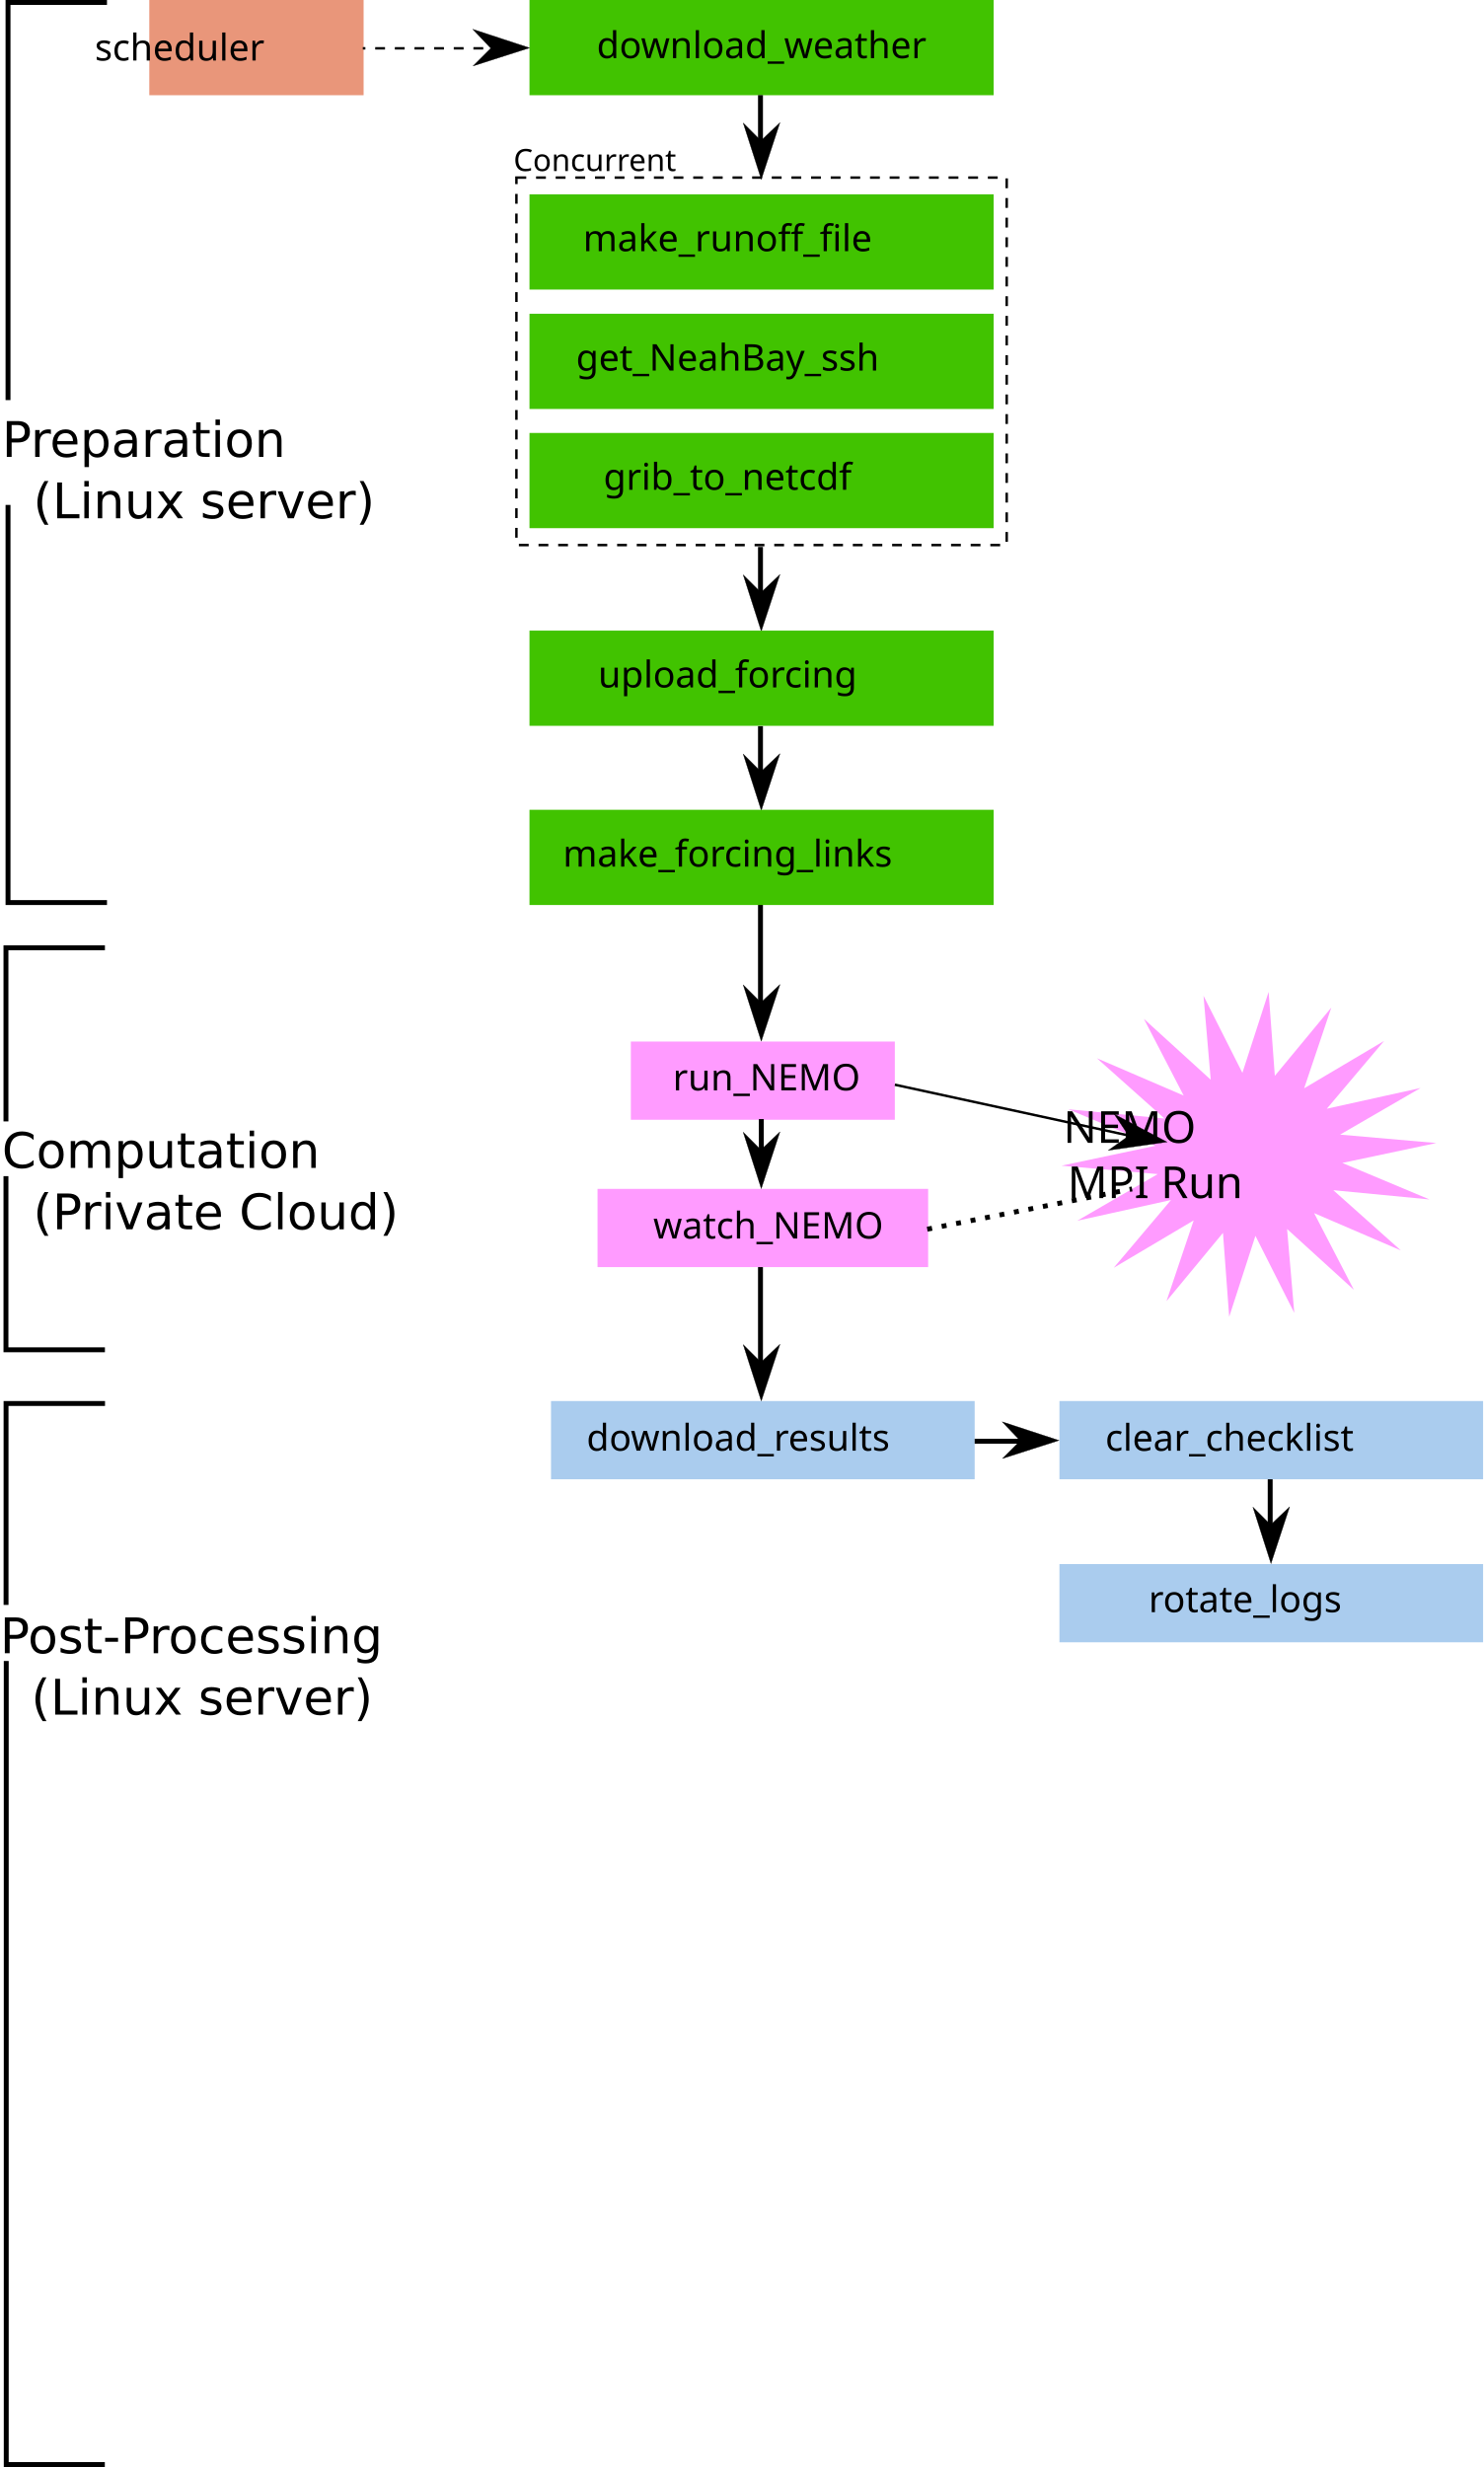
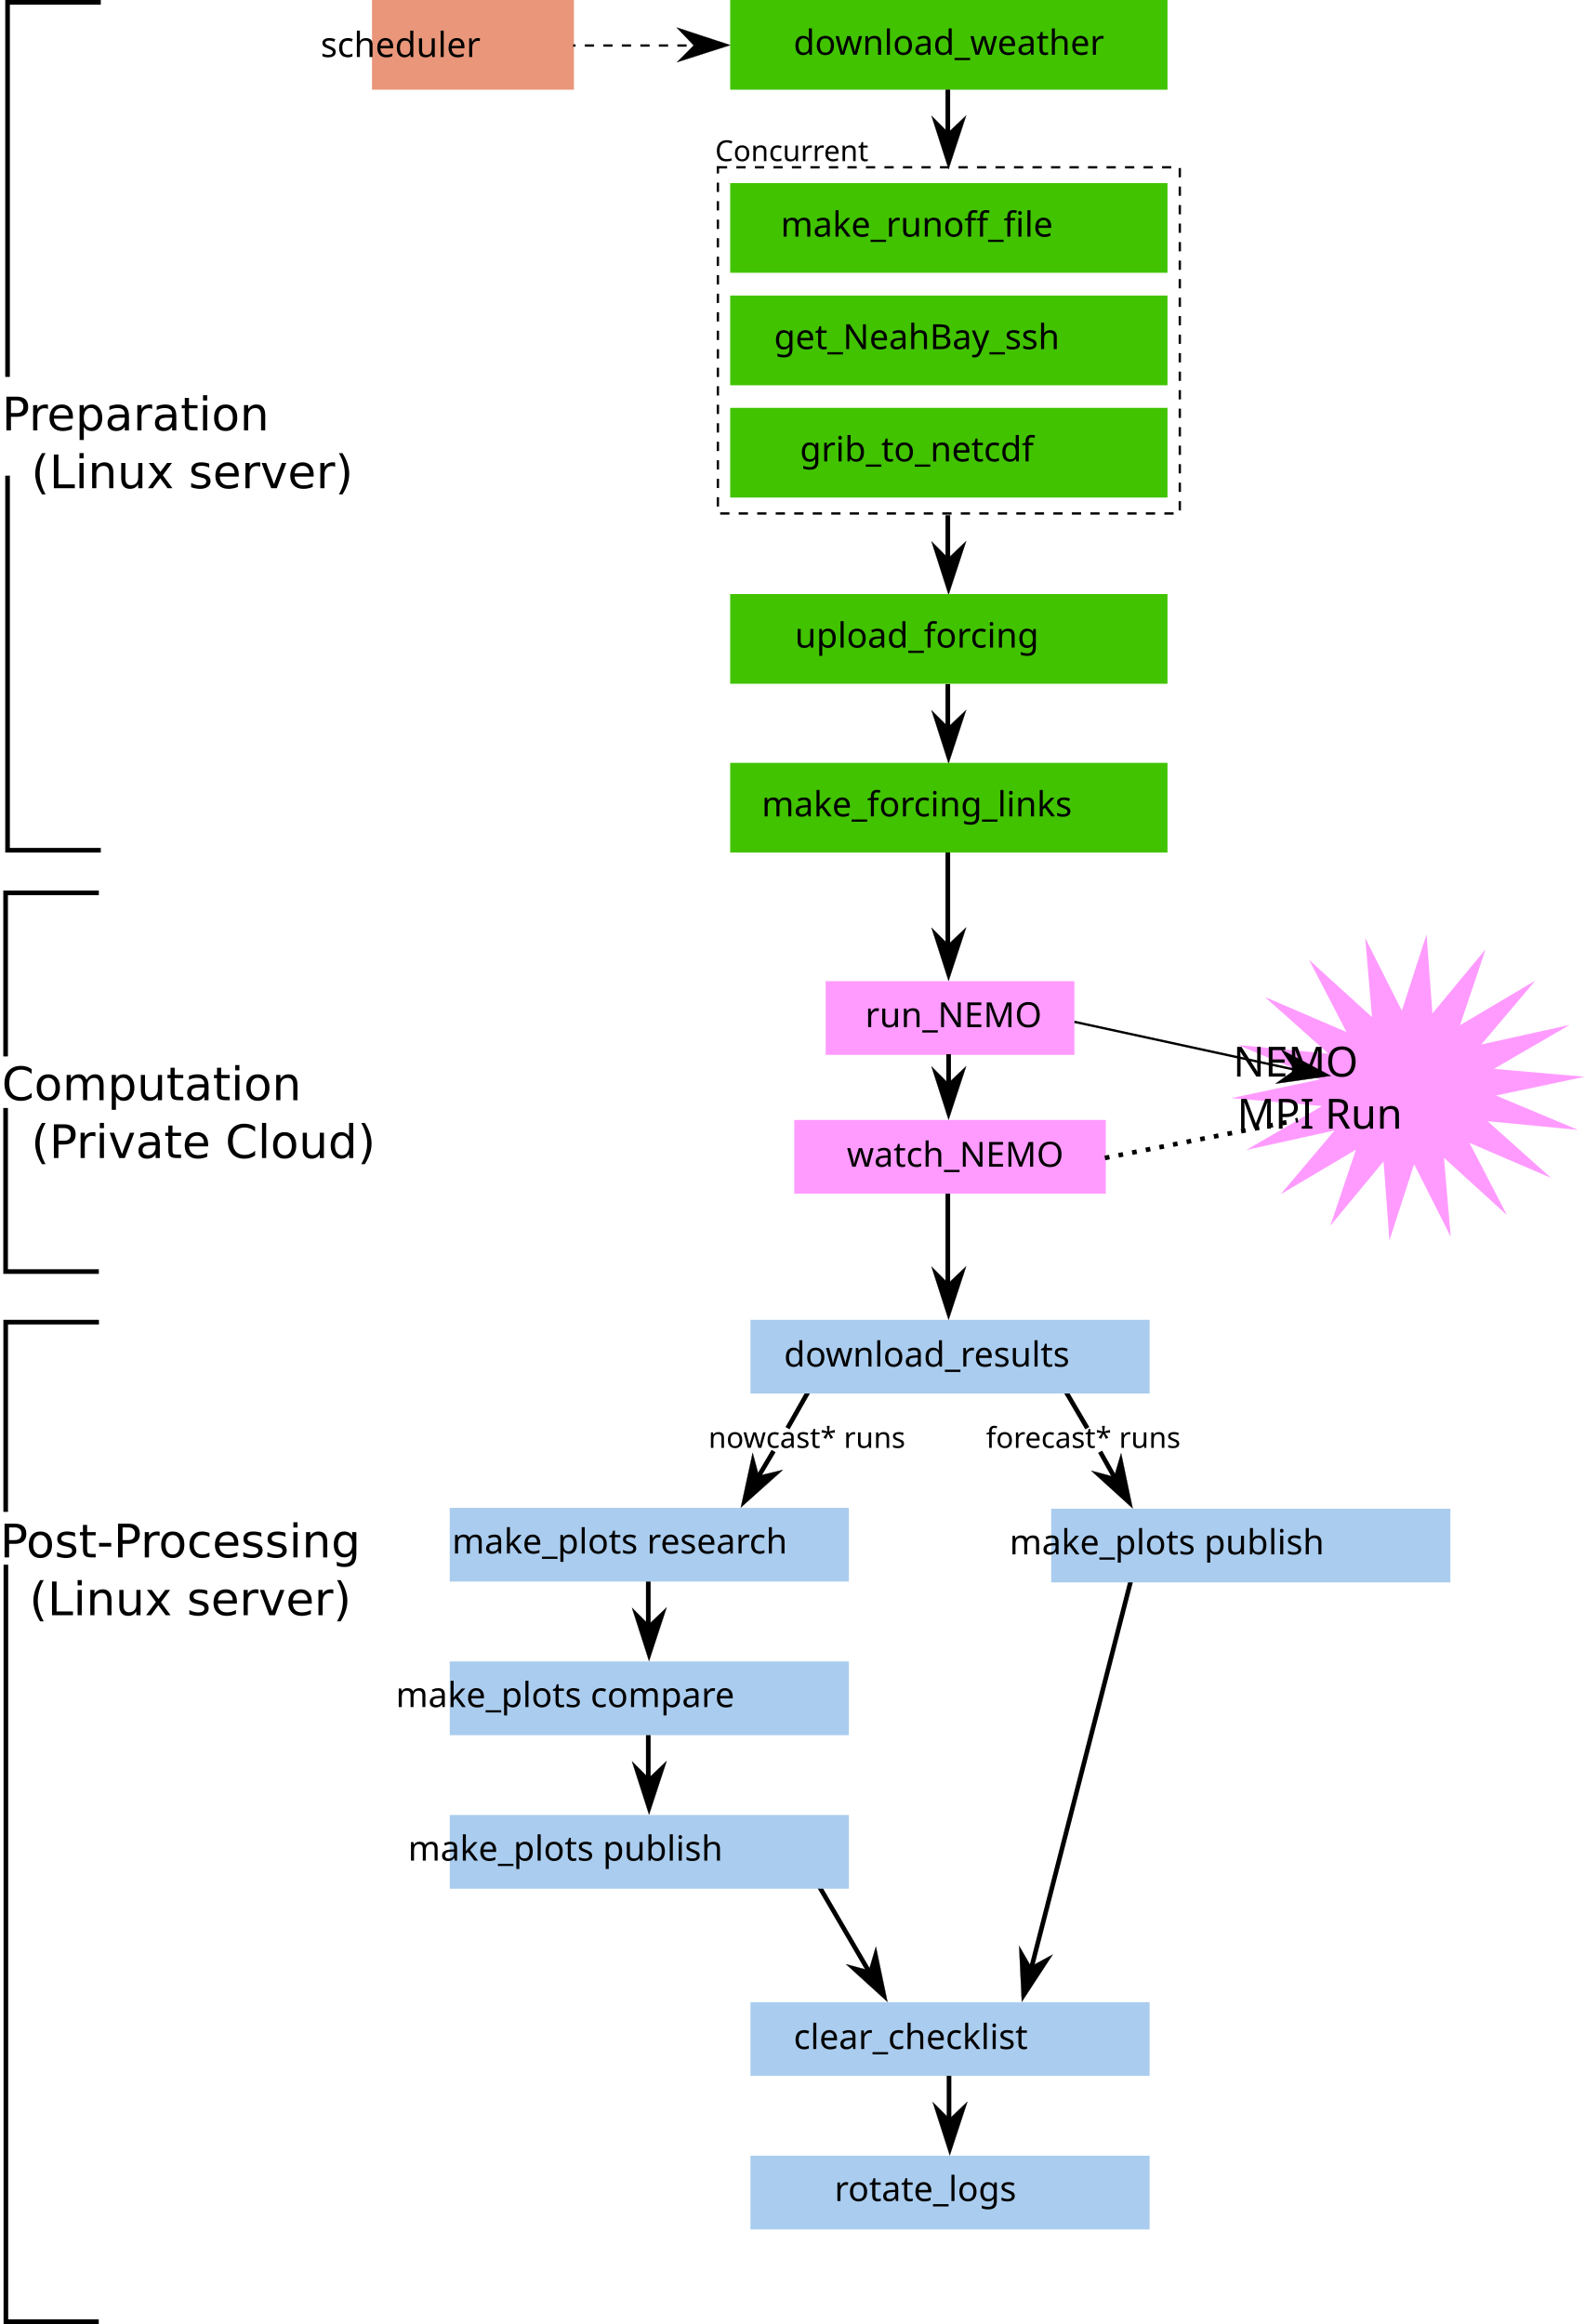
- <svg xmlns="http://www.w3.org/2000/svg" width="170.465mm" height="283.525mm" viewBox="0 0 604.008 1004.616" id="svg4938" version="1.1">
+ <svg xmlns="http://www.w3.org/2000/svg" width="193.313mm" height="283.525mm" viewBox="0 0 684.968 1004.616" id="svg4938" version="1.1">
  <defs id="defs4940" />
-   <g id="layer1" transform="translate(-20.79934,-62.97421)">
+   <g id="layer2" style="display:none" transform="translate(100,-3.0459965e-5)">
+     <g transform="translate(-20.79934,-62.97421)" id="g4460">
+       <rect style="color:#000000;clip-rule:nonzero;display:inline;overflow:visible;visibility:visible;opacity:1;isolation:auto;mix-blend-mode:normal;color-interpolation:sRGB;color-interpolation-filters:linearRGB;solid-color:#000000;solid-opacity:1;fill:none;fill-opacity:1;fill-rule:nonzero;stroke:#000000;stroke-width:1;stroke-linecap:butt;stroke-linejoin:miter;stroke-miterlimit:4;stroke-dasharray:4, 4;stroke-dashoffset:0;stroke-opacity:1;color-rendering:auto;image-rendering:auto;shape-rendering:auto;text-rendering:auto;enable-background:accumulate" id="rect4296" width="199.678" height="149.646" x="101.635" y="715.295" />
+       <text xml:space="preserve" style="font-style:normal;font-weight:normal;font-size:15px;line-height:125%;font-family:Sans;letter-spacing:0px;word-spacing:0px;fill:#000000;fill-opacity:1;stroke:none;stroke-width:1px;stroke-linecap:butt;stroke-linejoin:miter;stroke-opacity:1" x="100.433" y="712.618" id="text4298">
+         <tspan id="tspan4300" x="100.433" y="712.618" style="font-size:12.5px">Concurrent</tspan>
+       </text>
+     </g>
+     <g transform="translate(-20.79934,-62.97421)" id="g4435">
+       <rect y="715.295" x="361.635" height="149.646" width="199.678" id="rect4304" style="color:#000000;clip-rule:nonzero;display:inline;overflow:visible;visibility:visible;opacity:1;isolation:auto;mix-blend-mode:normal;color-interpolation:sRGB;color-interpolation-filters:linearRGB;solid-color:#000000;solid-opacity:1;fill:none;fill-opacity:1;fill-rule:nonzero;stroke:#000000;stroke-width:1;stroke-linecap:butt;stroke-linejoin:miter;stroke-miterlimit:4;stroke-dasharray:4, 4;stroke-dashoffset:0;stroke-opacity:1;color-rendering:auto;image-rendering:auto;shape-rendering:auto;text-rendering:auto;enable-background:accumulate" />
+       <text id="text4306" y="712.618" x="562.118" style="font-style:normal;font-weight:normal;font-size:15px;line-height:125%;font-family:Sans;letter-spacing:0px;word-spacing:0px;fill:#000000;fill-opacity:1;stroke:none;stroke-width:1px;stroke-linecap:butt;stroke-linejoin:miter;stroke-opacity:1" xml:space="preserve">
+         <tspan style="font-size:12.5px;text-align:end;text-anchor:end" y="712.618" x="562.118" id="tspan4308">Concurrent</tspan>
+       </text>
+     </g>
+     <g transform="translate(-20.79934,-62.97421)" id="g4363">
+       <rect style="fill:#aaccee;fill-rule:evenodd;stroke:none;stroke-width:0.63px;stroke-linecap:butt;stroke-linejoin:miter;stroke-opacity:1" id="rect4322" width="172.538" height="31.859" x="115.205" y="721.506" />
+       <text xml:space="preserve" style="font-style:normal;font-weight:normal;font-size:40px;line-height:125%;font-family:Sans;letter-spacing:0px;word-spacing:0px;fill:#000000;fill-opacity:1;stroke:none" x="201.224" y="741.1" id="text4324">
+         <tspan id="tspan4326" x="201.224" y="741.1" style="font-style:normal;font-variant:normal;font-weight:normal;font-stretch:normal;font-size:14.988px;font-family:'Source Code Pro';-inkscape-font-specification:'Source Code Pro';text-align:center;text-anchor:middle">ping_erddap</tspan>
+       </text>
+     </g>
+     <g id="g4368" transform="translate(239.2007,-62.97421)">
+       <rect y="721.506" x="115.205" height="31.859" width="172.538" id="rect4370" style="fill:#aaccee;fill-rule:evenodd;stroke:none;stroke-width:0.63px;stroke-linecap:butt;stroke-linejoin:miter;stroke-opacity:1" />
+       <text id="text4372" y="741.1" x="201.224" style="font-style:normal;font-weight:normal;font-size:40px;line-height:125%;font-family:Sans;letter-spacing:0px;word-spacing:0px;fill:#000000;fill-opacity:1;stroke:none" xml:space="preserve">
+         <tspan style="font-style:normal;font-variant:normal;font-weight:normal;font-stretch:normal;font-size:14.988px;font-family:'Source Code Pro';-inkscape-font-specification:'Source Code Pro';text-align:center;text-anchor:middle" y="741.1" x="201.224" id="tspan4374">ping_erddap</tspan>
+       </text>
+     </g>
+     <g id="g3444" transform="matrix(0,-1,1,0,515.2333,1057.417)">
+       <path style="display:inline;fill:none;stroke:#000000;stroke-width:2;stroke-linecap:butt;stroke-linejoin:miter;stroke-miterlimit:4;stroke-dasharray:none;stroke-opacity:1" d="m 330.515,127.205 0,-25.495" id="path3446" />
+       <path id="path3448" d="m 330.841,136.056 7.608,-23.158 -7.749,7.361 -7.236,-7.227 z" style="display:inline;fill:#000000;fill-opacity:1;stroke:#000000;stroke-width:0.111px;stroke-linecap:butt;stroke-linejoin:miter;stroke-opacity:1" />
+     </g>
+   </g>
+   <g id="layer1" transform="translate(79.20066,-62.97424)">
+     <g id="g4549" transform="translate(-427.0644,154.9669)">
+       <g transform="translate(220,140)" id="g3493">
+         <rect y="633.506" x="452.269" height="31.859" width="172.538" id="rect3438" style="fill:#aaccee;fill-rule:evenodd;stroke:none;stroke-width:0.63px;stroke-linecap:butt;stroke-linejoin:miter;stroke-opacity:1" />
+         <text id="text3440" y="653.752" x="470.941" style="font-style:normal;font-weight:normal;font-size:40px;line-height:125%;font-family:Sans;letter-spacing:0px;word-spacing:0px;fill:#000000;fill-opacity:1;stroke:none" xml:space="preserve">
+           <tspan style="font-style:normal;font-variant:normal;font-weight:normal;font-stretch:normal;font-size:14.988px;font-family:'Source Code Pro';-inkscape-font-specification:'Source Code Pro'" y="653.752" x="470.941" id="tspan3442">clear_checklist</tspan>
+         </text>
+       </g>
+       <g id="g3502-3" transform="translate(427.5829,703.6545)">
+         <path style="display:inline;fill:none;stroke:#000000;stroke-width:2;stroke-linecap:butt;stroke-linejoin:miter;stroke-miterlimit:4;stroke-dasharray:none;stroke-opacity:1" d="m 330.515,127.205 0,-25.495" id="path3504-6" />
+         <path id="path3506-7" d="m 330.841,136.056 7.608,-23.158 -7.749,7.361 -7.236,-7.227 z" style="display:inline;fill:#000000;fill-opacity:1;stroke:#000000;stroke-width:0.111px;stroke-linecap:butt;stroke-linejoin:miter;stroke-opacity:1" />
+       </g>
+       <g transform="translate(220,140)" id="g3498">
+         <rect style="fill:#aaccee;fill-rule:evenodd;stroke:none;stroke-width:0.63px;stroke-linecap:butt;stroke-linejoin:miter;stroke-opacity:1" id="rect3481" width="172.538" height="31.859" x="452.269" y="699.891" />
+         <text xml:space="preserve" style="font-style:normal;font-weight:normal;font-size:40px;line-height:125%;font-family:Sans;letter-spacing:0px;word-spacing:0px;fill:#000000;fill-opacity:1;stroke:none" x="488.569" y="719.478" id="text3483">
+           <tspan id="tspan3485" x="488.569" y="719.478" style="font-style:normal;font-variant:normal;font-weight:normal;font-stretch:normal;font-size:14.988px;font-family:'Source Code Pro';-inkscape-font-specification:'Source Code Pro'">rotate_logs</tspan>
+         </text>
+       </g>
+     </g>
+     <g id="g4582" transform="translate(0,-3.303432)">
+       <path id="path4576" d="M 364.931,923.62 410.105,747.735" style="display:inline;fill:none;stroke:#000000;stroke-width:2;stroke-linecap:butt;stroke-linejoin:miter;stroke-miterlimit:4;stroke-dasharray:none;stroke-opacity:1" />
+       <path style="display:inline;fill:#000000;fill-opacity:1;stroke:#000000;stroke-width:0.111px;stroke-linecap:butt;stroke-linejoin:miter;stroke-opacity:1" d="m 362.505,931.602 13.343,-20.4 -9.39,5.105 -5.119,-8.854 z" id="path4578" />
+     </g>
+     <g id="g4570">
+       <path style="display:inline;fill:none;stroke:#000000;stroke-width:2;stroke-linecap:butt;stroke-linejoin:miter;stroke-miterlimit:4;stroke-dasharray:none;stroke-opacity:1" d="M 299.694,920.822 274.612,877.916" id="path4564" />
+       <path id="path4566" d="m 304.415,928.316 -4.991,-23.86 -3.031,10.249 -9.88,-2.641 z" style="display:inline;fill:#000000;fill-opacity:1;stroke:#000000;stroke-width:0.111px;stroke-linecap:butt;stroke-linejoin:miter;stroke-opacity:1" />
+     </g>
+     <g id="g4480" transform="matrix(0.5,-0.8660254,0.8660254,0.5,-328.9992,566.4206)">
+       <path id="path4482" d="m 261.228,680.351 9.031,-15.9" style="display:inline;fill:none;stroke:#000000;stroke-width:2;stroke-linecap:butt;stroke-linejoin:miter;stroke-miterlimit:4;stroke-dasharray:none;stroke-opacity:1" />
+       <path style="display:inline;fill:#000000;fill-opacity:1;stroke:#000000;stroke-width:0.111px;stroke-linecap:butt;stroke-linejoin:miter;stroke-opacity:1" d="m 241.032,714.639 18.168,-16.252 -10.392,2.5 -2.653,-9.877 z" id="path4484" />
+       <path style="display:inline;fill:none;stroke:#000000;stroke-width:2;stroke-linecap:butt;stroke-linejoin:miter;stroke-miterlimit:4;stroke-dasharray:none;stroke-opacity:1" d="M 245.412,706.72 255.19,690.23" id="path4486" />
+     </g>
+     <g id="g4475">
+       <path style="display:inline;fill:none;stroke:#000000;stroke-width:2;stroke-linecap:butt;stroke-linejoin:miter;stroke-miterlimit:4;stroke-dasharray:none;stroke-opacity:1" d="m 261.228,680.351 9.031,-15.9" id="path4442" />
+       <path id="path4444" d="m 241.032,714.639 18.168,-16.252 -10.392,2.5 -2.653,-9.877 z" style="display:inline;fill:#000000;fill-opacity:1;stroke:#000000;stroke-width:0.111px;stroke-linecap:butt;stroke-linejoin:miter;stroke-opacity:1" />
+       <path id="path4473" d="M 245.412,706.72 255.19,690.23" style="display:inline;fill:none;stroke:#000000;stroke-width:2;stroke-linecap:butt;stroke-linejoin:miter;stroke-miterlimit:4;stroke-dasharray:none;stroke-opacity:1" />
+     </g>
    <g id="g5060" transform="translate(0,146.5)">
      <path id="path5062" d="m 330.515,478.177 0,-47.216" style="display:inline;fill:none;stroke:#000000;stroke-width:2;stroke-linecap:butt;stroke-linejoin:miter;stroke-miterlimit:4;stroke-dasharray:none;stroke-opacity:1" />
      <path style="display:inline;fill:#000000;fill-opacity:1;stroke:#000000;stroke-width:0.111px;stroke-linecap:butt;stroke-linejoin:miter;stroke-opacity:1" d="m 330.841,487.028 7.608,-23.158 -7.749,7.361 -7.236,-7.227 z" id="path5064" />
    </g>
    <g id="g5056">
      <path style="display:inline;fill:none;stroke:#000000;stroke-width:2;stroke-linecap:butt;stroke-linejoin:miter;stroke-miterlimit:4;stroke-dasharray:none;stroke-opacity:1" d="m 330.515,478.177 0,-47.216" id="path5050" />
      <path id="path5052" d="m 330.841,487.028 7.608,-23.158 -7.749,7.361 -7.236,-7.227 z" style="display:inline;fill:#000000;fill-opacity:1;stroke:#000000;stroke-width:0.111px;stroke-linecap:butt;stroke-linejoin:miter;stroke-opacity:1" />
    </g>
    <g id="g3480" transform="translate(0,184)">
      <path style="display:inline;fill:none;stroke:#000000;stroke-width:2;stroke-linecap:butt;stroke-linejoin:miter;stroke-miterlimit:4;stroke-dasharray:none;stroke-opacity:1" d="m 330.515,127.205 0,-25.495" id="path3482" />
      <path id="path3484" d="m 330.841,136.056 7.608,-23.158 -7.749,7.361 -7.236,-7.227 z" style="display:inline;fill:#000000;fill-opacity:1;stroke:#000000;stroke-width:0.111px;stroke-linecap:butt;stroke-linejoin:miter;stroke-opacity:1" />
    </g>
    <g id="g5542" transform="translate(-251.2546,-140.5252)">
      <rect y="203.499" x="487.693" height="38.776" width="189.033" id="rect6644" style="color:#000000;clip-rule:nonzero;display:inline;overflow:visible;visibility:visible;opacity:1;isolation:auto;mix-blend-mode:normal;color-interpolation:sRGB;color-interpolation-filters:linearRGB;solid-color:#000000;solid-opacity:1;fill:#41c300;fill-opacity:1;fill-rule:nonzero;stroke:#2a80b8;stroke-width:0;stroke-linecap:butt;stroke-linejoin:miter;stroke-miterlimit:4;stroke-dasharray:none;stroke-dashoffset:0;stroke-opacity:0.478;color-rendering:auto;image-rendering:auto;shape-rendering:auto;text-rendering:auto;enable-background:accumulate" />
      <text id="text6646" y="227.177" x="582.23" style="font-style:normal;font-variant:normal;font-weight:normal;font-stretch:normal;font-size:15px;line-height:125%;font-family:'Source Code Pro';-inkscape-font-specification:'Source Code Pro';text-align:center;letter-spacing:0px;word-spacing:0px;text-anchor:middle;fill:#000000;fill-opacity:1;stroke:none;stroke-width:1px;stroke-linecap:butt;stroke-linejoin:miter;stroke-opacity:1" xml:space="preserve">
        <tspan id="tspan6648" y="227.177" x="582.23">download_weather<tspan id="tspan6650" y="227.177" x="582.23" />
        </tspan>
      </text>
    </g>
    <g id="g5562">
      <rect style="color:#000000;clip-rule:nonzero;display:inline;overflow:visible;visibility:visible;opacity:1;isolation:auto;mix-blend-mode:normal;color-interpolation:sRGB;color-interpolation-filters:linearRGB;solid-color:#000000;solid-opacity:1;fill:#e9967a;fill-opacity:1;fill-rule:nonzero;stroke:#2a80b8;stroke-width:0;stroke-linecap:butt;stroke-linejoin:miter;stroke-miterlimit:4;stroke-dasharray:none;stroke-dashoffset:0;stroke-opacity:0.478;color-rendering:auto;image-rendering:auto;shape-rendering:auto;text-rendering:auto;enable-background:accumulate" id="rect6664" width="87.28" height="38.776" x="81.601" y="62.974" />
      <text id="text6666" y="87.612" x="125.17" style="font-style:normal;font-variant:normal;font-weight:normal;font-stretch:normal;font-size:15px;line-height:125%;font-family:'Source Code Pro';-inkscape-font-specification:'Source Code Pro';text-align:center;letter-spacing:0px;word-spacing:0px;text-anchor:middle;fill:#000000;fill-opacity:1;stroke:none;stroke-width:1px;stroke-linecap:butt;stroke-linejoin:miter;stroke-opacity:1" xml:space="preserve">
        <tspan id="tspan6668" y="87.612" x="125.17">
          <tspan id="tspan6670" y="87.612" x="125.17">scheduler</tspan>
        </tspan>
      </text>
    </g>
    <g id="g5570">
      <path id="path6674" d="m 236.47,82.477 -23.158,-7.608 7.361,7.749 -7.227,7.236 z" style="display:inline;fill:#000000;fill-opacity:1;stroke:#000000;stroke-width:0.111px;stroke-linecap:butt;stroke-linejoin:miter;stroke-opacity:1" />
      <path style="fill:none;fill-rule:evenodd;stroke:#000000;stroke-width:1;stroke-linecap:butt;stroke-linejoin:miter;stroke-miterlimit:4;stroke-dasharray:4, 4;stroke-dashoffset:0;stroke-opacity:1" d="m 233.602,82.652 c -65.048,0 -65.048,0 -65.048,0" id="path6676" />
    </g>
    <g id="g4257">
      <path id="path8718" d="m 330.515,127.205 0,-25.495" style="display:inline;fill:none;stroke:#000000;stroke-width:2;stroke-linecap:butt;stroke-linejoin:miter;stroke-miterlimit:4;stroke-dasharray:none;stroke-opacity:1" />
      <path style="display:inline;fill:#000000;fill-opacity:1;stroke:#000000;stroke-width:0.111px;stroke-linecap:butt;stroke-linejoin:miter;stroke-opacity:1" d="m 330.841,136.056 7.608,-23.158 -7.749,7.361 -7.236,-7.227 z" id="path8720" />
    </g>
    <g id="g4221">
      <rect style="color:#000000;clip-rule:nonzero;display:inline;overflow:visible;visibility:visible;opacity:1;isolation:auto;mix-blend-mode:normal;color-interpolation:sRGB;color-interpolation-filters:linearRGB;solid-color:#000000;solid-opacity:1;fill:#41c300;fill-opacity:1;fill-rule:nonzero;stroke:#2a80b8;stroke-width:0;stroke-linecap:butt;stroke-linejoin:miter;stroke-miterlimit:4;stroke-dasharray:none;stroke-dashoffset:0;stroke-opacity:0.478;color-rendering:auto;image-rendering:auto;shape-rendering:auto;text-rendering:auto;enable-background:accumulate" id="rect5526" width="189.033" height="38.776" x="236.439" y="142.115" />
      <text xml:space="preserve" style="font-style:normal;font-variant:normal;font-weight:normal;font-stretch:normal;font-size:15px;line-height:125%;font-family:'Source Code Pro';-inkscape-font-specification:'Source Code Pro';text-align:center;letter-spacing:0px;word-spacing:0px;text-anchor:middle;fill:#000000;fill-opacity:1;stroke:none;stroke-width:1px;stroke-linecap:butt;stroke-linejoin:miter;stroke-opacity:1" x="330.758" y="165.253" id="text5528">
        <tspan x="330.758" y="165.253" id="tspan5530">make_runoff_file</tspan>
      </text>
    </g>
    <g id="g3467">
      <rect y="190.74" x="236.439" height="38.776" width="189.033" id="rect4209" style="color:#000000;clip-rule:nonzero;display:inline;overflow:visible;visibility:visible;opacity:1;isolation:auto;mix-blend-mode:normal;color-interpolation:sRGB;color-interpolation-filters:linearRGB;solid-color:#000000;solid-opacity:1;fill:#41c300;fill-opacity:1;fill-rule:nonzero;stroke:#2a80b8;stroke-width:0;stroke-linecap:butt;stroke-linejoin:miter;stroke-miterlimit:4;stroke-dasharray:none;stroke-dashoffset:0;stroke-opacity:0.478;color-rendering:auto;image-rendering:auto;shape-rendering:auto;text-rendering:auto;enable-background:accumulate" />
      <text id="text4211" y="213.878" x="330.758" style="font-style:normal;font-variant:normal;font-weight:normal;font-stretch:normal;font-size:15px;line-height:125%;font-family:'Source Code Pro';-inkscape-font-specification:'Source Code Pro';text-align:center;letter-spacing:0px;word-spacing:0px;text-anchor:middle;fill:#000000;fill-opacity:1;stroke:none;stroke-width:1px;stroke-linecap:butt;stroke-linejoin:miter;stroke-opacity:1" xml:space="preserve">
        <tspan id="tspan4213" y="213.878" x="330.758">get_NeahBay_ssh</tspan>
      </text>
    </g>
    <g id="g3475">
      <rect y="135.295" x="231.117" height="149.646" width="199.678" id="rect4226" style="color:#000000;clip-rule:nonzero;display:inline;overflow:visible;visibility:visible;opacity:1;isolation:auto;mix-blend-mode:normal;color-interpolation:sRGB;color-interpolation-filters:linearRGB;solid-color:#000000;solid-opacity:1;fill:none;fill-opacity:1;fill-rule:nonzero;stroke:#000000;stroke-width:1;stroke-linecap:butt;stroke-linejoin:miter;stroke-miterlimit:4;stroke-dasharray:4, 4;stroke-dashoffset:0;stroke-opacity:1;color-rendering:auto;image-rendering:auto;shape-rendering:auto;text-rendering:auto;enable-background:accumulate" />
      <text id="text4246" y="132.618" x="229.915" style="font-style:normal;font-weight:normal;font-size:15px;line-height:125%;font-family:Sans;letter-spacing:0px;word-spacing:0px;fill:#000000;fill-opacity:1;stroke:none;stroke-width:1px;stroke-linecap:butt;stroke-linejoin:miter;stroke-opacity:1" xml:space="preserve">
        <tspan style="font-size:12.5px" y="132.618" x="229.915" id="tspan4248">Concurrent</tspan>
      </text>
    </g>
    <g transform="translate(0,97.16717)" id="g3456">
      <rect style="color:#000000;clip-rule:nonzero;display:inline;overflow:visible;visibility:visible;opacity:1;isolation:auto;mix-blend-mode:normal;color-interpolation:sRGB;color-interpolation-filters:linearRGB;solid-color:#000000;solid-opacity:1;fill:#41c300;fill-opacity:1;fill-rule:nonzero;stroke:#2a80b8;stroke-width:0;stroke-linecap:butt;stroke-linejoin:miter;stroke-miterlimit:4;stroke-dasharray:none;stroke-dashoffset:0;stroke-opacity:0.478;color-rendering:auto;image-rendering:auto;shape-rendering:auto;text-rendering:auto;enable-background:accumulate" id="rect3458" width="189.033" height="38.776" x="236.439" y="142.115" />
      <text xml:space="preserve" style="font-style:normal;font-variant:normal;font-weight:normal;font-stretch:normal;font-size:15px;line-height:125%;font-family:'Source Code Pro';-inkscape-font-specification:'Source Code Pro';text-align:center;letter-spacing:0px;word-spacing:0px;text-anchor:middle;fill:#000000;fill-opacity:1;stroke:none;stroke-width:1px;stroke-linecap:butt;stroke-linejoin:miter;stroke-opacity:1" x="330.758" y="165.253" id="text3460">
        <tspan x="330.758" y="165.253" id="tspan3462">grib_to_netcdf</tspan>
      </text>
    </g>
    <g id="g3497" transform="translate(0,8)">
      <rect y="311.768" x="236.439" height="38.776" width="189.033" id="rect3488" style="color:#000000;clip-rule:nonzero;display:inline;overflow:visible;visibility:visible;opacity:1;isolation:auto;mix-blend-mode:normal;color-interpolation:sRGB;color-interpolation-filters:linearRGB;solid-color:#000000;solid-opacity:1;fill:#41c300;fill-opacity:1;fill-rule:nonzero;stroke:#2a80b8;stroke-width:0;stroke-linecap:butt;stroke-linejoin:miter;stroke-miterlimit:4;stroke-dasharray:none;stroke-dashoffset:0;stroke-opacity:0.478;color-rendering:auto;image-rendering:auto;shape-rendering:auto;text-rendering:auto;enable-background:accumulate" />
      <text id="text3490" y="334.906" x="330.758" style="font-style:normal;font-variant:normal;font-weight:normal;font-stretch:normal;font-size:15px;line-height:125%;font-family:'Source Code Pro';-inkscape-font-specification:'Source Code Pro';text-align:center;letter-spacing:0px;word-spacing:0px;text-anchor:middle;fill:#000000;fill-opacity:1;stroke:none;stroke-width:1px;stroke-linecap:butt;stroke-linejoin:miter;stroke-opacity:1" xml:space="preserve">
        <tspan id="tspan3492" y="334.906" x="330.758">upload_forcing</tspan>
      </text>
    </g>
    <g transform="translate(0,256.9721)" id="g3502">
      <path id="path3504" d="m 330.515,127.205 0,-25.495" style="display:inline;fill:none;stroke:#000000;stroke-width:2;stroke-linecap:butt;stroke-linejoin:miter;stroke-miterlimit:4;stroke-dasharray:none;stroke-opacity:1" />
      <path style="display:inline;fill:#000000;fill-opacity:1;stroke:#000000;stroke-width:0.111px;stroke-linecap:butt;stroke-linejoin:miter;stroke-opacity:1" d="m 330.841,136.056 7.608,-23.158 -7.749,7.361 -7.236,-7.227 z" id="path3506" />
    </g>
    <g id="g5033">
      <g id="g3519">
        <rect y="392.74" x="236.439" height="38.776" width="189.033" id="rect3510" style="color:#000000;clip-rule:nonzero;display:inline;overflow:visible;visibility:visible;opacity:1;isolation:auto;mix-blend-mode:normal;color-interpolation:sRGB;color-interpolation-filters:linearRGB;solid-color:#000000;solid-opacity:1;fill:#41c300;fill-opacity:1;fill-rule:nonzero;stroke:#2a80b8;stroke-width:0;stroke-linecap:butt;stroke-linejoin:miter;stroke-miterlimit:4;stroke-dasharray:none;stroke-dashoffset:0;stroke-opacity:0.478;color-rendering:auto;image-rendering:auto;shape-rendering:auto;text-rendering:auto;enable-background:accumulate" />
      </g>
      <text xml:space="preserve" style="font-style:normal;font-variant:normal;font-weight:normal;font-stretch:normal;font-size:15px;line-height:125%;font-family:'Source Code Pro';-inkscape-font-specification:'Source Code Pro';text-align:center;letter-spacing:0px;word-spacing:0px;text-anchor:middle;fill:#000000;fill-opacity:1;stroke:none;stroke-width:1px;stroke-linecap:butt;stroke-linejoin:miter;stroke-opacity:1" x="330.758" y="415.878" id="text3512">
        <tspan x="330.758" y="415.878" id="tspan3514">make_forcing_links</tspan>
      </text>
    </g>
-     <g id="g6042">
+     <g id="g6042" transform="translate(-100,0)">
      <text xml:space="preserve" style="font-style:normal;font-variant:normal;font-weight:normal;font-stretch:normal;font-size:20px;line-height:125%;font-family:'DejaVu Sans';-inkscape-font-specification:'DejaVu Sans';letter-spacing:0px;word-spacing:0px;fill:#000000;fill-opacity:1;stroke:none;stroke-width:1px;stroke-linecap:butt;stroke-linejoin:miter;stroke-opacity:1" x="21.601" y="249.025" id="text8678">
        <tspan x="21.601" y="249.025" id="tspan8682" style="font-style:normal;font-variant:normal;font-weight:normal;font-stretch:normal;font-family:'DejaVu Sans';-inkscape-font-specification:'DejaVu Sans';fill:#000000;fill-opacity:1;stroke:none;stroke-opacity:1">Preparation</tspan>
        <tspan id="tspan7954" x="21.601" y="274.025" style="font-style:normal;font-variant:normal;font-weight:normal;font-stretch:normal;font-family:'DejaVu Sans';-inkscape-font-specification:'DejaVu Sans';fill:#000000;fill-opacity:1;stroke:none;stroke-opacity:1">  (Linux server)</tspan>
      </text>
      <path id="path9276" d="m 24.064,268.589 0,161.927 40.305,0" style="fill:none;fill-rule:evenodd;stroke:#000000;stroke-width:2;stroke-linecap:butt;stroke-linejoin:miter;stroke-miterlimit:4;stroke-dasharray:none;stroke-opacity:1" />
      <path style="fill:none;fill-rule:evenodd;stroke:#000000;stroke-width:2;stroke-linecap:butt;stroke-linejoin:miter;stroke-miterlimit:4;stroke-dasharray:none;stroke-opacity:1" d="m 24.064,225.902 0,-161.927 40.305,0" id="path6040" />
    </g>
    <g id="g5039">
      <rect y="487.11" x="277.72" height="31.859" width="107.508" id="rect3021" style="fill:#ff9bff;fill-rule:evenodd;stroke:none;stroke-width:0.497px;stroke-linecap:butt;stroke-linejoin:miter;stroke-opacity:1" />
      <text id="text3023" y="506.996" x="294.79" style="font-style:normal;font-weight:normal;font-size:40px;line-height:125%;font-family:Sans;letter-spacing:0px;word-spacing:0px;fill:#000000;fill-opacity:1;stroke:none" xml:space="preserve">
        <tspan style="font-style:normal;font-variant:normal;font-weight:normal;font-stretch:normal;font-size:14.988px;font-family:'Source Code Pro';-inkscape-font-specification:'Source Code Pro'" y="506.996" x="294.79" id="tspan3025">run_NEMO</tspan>
      </text>
    </g>
    <g id="g5047">
      <rect style="fill:#ff9bff;fill-rule:evenodd;stroke:none;stroke-width:0.556px;stroke-linecap:butt;stroke-linejoin:miter;stroke-opacity:1" id="rect3041" width="134.649" height="31.859" x="264.15" y="547.11" />
      <text xml:space="preserve" style="font-style:normal;font-weight:normal;font-size:40px;line-height:125%;font-family:Sans;letter-spacing:0px;word-spacing:0px;fill:#000000;fill-opacity:1;stroke:none" x="286.838" y="567.326" id="text3043">
        <tspan id="tspan3045" x="286.838" y="567.326" style="font-style:normal;font-variant:normal;font-weight:normal;font-stretch:normal;font-size:14.988px;font-family:'Source Code Pro';-inkscape-font-specification:'Source Code Pro'">watch_NEMO</tspan>
      </text>
    </g>
    <g transform="translate(74.0762,186.7825)" style="display:inline" id="g5643">
      <path transform="matrix(1.379492,0,0,1.199404,-213.6995,-47.56703)" d="m 516,374.362 -19.729,-20.658 2.127,28.486 -11.474,-26.16 -7.744,27.496 -1.835,-28.507 -16.681,23.189 8.026,-27.415 -23.606,16.085 L 462,343.862 l -27.684,7.041 23.77,-15.842 -28.423,-2.852 27.755,-6.757 -25.733,-12.401 28.392,3.143 -19.94,-20.455 25.605,12.664 L 454,282.362 l 19.729,20.658 -2.127,-28.486 11.474,26.16 7.744,-27.496 1.835,28.507 16.681,-23.189 -8.026,27.415 23.606,-16.085 L 508,312.862 l 27.684,-7.041 -23.77,15.842 28.423,2.852 -27.755,6.757 25.733,12.401 -28.392,-3.143 19.94,20.455 -25.605,-12.664 z" id="path3029" style="fill:#ff9bff" />
      <text id="text3031" y="341.574" x="453.587" style="font-style:normal;font-weight:normal;font-size:40px;line-height:125%;font-family:Sans;letter-spacing:0px;word-spacing:0px;fill:#000000;fill-opacity:1;stroke:none" xml:space="preserve">
        <tspan style="font-size:18px;text-align:center;text-anchor:middle" y="341.574" x="453.587" id="tspan3033">NEMO</tspan>
        <tspan style="font-size:18px;text-align:center;text-anchor:middle" id="tspan3037" y="364.074" x="453.587">MPI Run</tspan>
      </text>
    </g>
    <path id="path4275" d="m 496.081,528.019 -21.553,-11.387 5.956,8.875 -8.339,5.92 z" style="display:inline;fill:#000000;fill-opacity:1;stroke:#000000;stroke-width:0.111px;stroke-linecap:butt;stroke-linejoin:miter;stroke-opacity:1" />
    <path style="display:inline;fill:none;stroke:#000000;stroke-width:1px;stroke-linecap:butt;stroke-linejoin:miter;stroke-opacity:1" d="m 480.969,525.481 -95.722,-20.784" id="path4801" />
    <path style="display:inline;fill:none;stroke:#000000;stroke-width:2;stroke-linecap:butt;stroke-linejoin:miter;stroke-miterlimit:4;stroke-dasharray:2, 4;stroke-dashoffset:0;stroke-opacity:1" d="m 398.42,563.536 83.428,-16.393" id="path4803" />
-     <g transform="translate(221.6433,130.887)" style="display:inline" id="g9403">
+     <g transform="translate(121.6433,130.887)" style="display:inline" id="g9403">
      <g id="g7965">
        <text xml:space="preserve" style="font-style:normal;font-variant:normal;font-weight:normal;font-stretch:normal;font-size:20px;line-height:125%;font-family:'DejaVu Sans';-inkscape-font-specification:'DejaVu Sans';letter-spacing:0px;word-spacing:0px;fill:#000000;fill-opacity:1;stroke:none;stroke-width:1px;stroke-linecap:butt;stroke-linejoin:miter;stroke-opacity:1" x="-200.042" y="407.685" id="text8686">
          <tspan x="-200.042" y="407.685" id="tspan8688">Computation</tspan>
          <tspan id="tspan7963" x="-200.042" y="432.685">  (Private Cloud)</tspan>
        </text>
        <path id="path9270" d="m -198.419,411.041 0,70.711 40.305,0" style="fill:none;fill-rule:evenodd;stroke:#000000;stroke-width:2;stroke-linecap:butt;stroke-linejoin:miter;stroke-miterlimit:4;stroke-dasharray:none;stroke-opacity:1" />
        <path style="fill:none;fill-rule:evenodd;stroke:#000000;stroke-width:2;stroke-linecap:butt;stroke-linejoin:miter;stroke-miterlimit:4;stroke-dasharray:none;stroke-opacity:1" d="m -198.419,388.751 0,-70.711 40.305,0" id="path9272" />
      </g>
    </g>
    <g id="g5044">
      <path style="display:inline;fill:none;stroke:#000000;stroke-width:2;stroke-linecap:butt;stroke-linejoin:miter;stroke-miterlimit:4;stroke-dasharray:none;stroke-opacity:1" d="m 330.858,544.177 0,-25.495" id="path5032" />
      <path id="path5034" d="m 330.841,547.028 7.608,-23.158 -7.749,7.361 -7.236,-7.227 z" style="display:inline;fill:#000000;fill-opacity:1;stroke:#000000;stroke-width:0.111px;stroke-linecap:butt;stroke-linejoin:miter;stroke-opacity:1" />
    </g>
-     <g transform="translate(221.6815,138.5344)" style="display:inline" id="g4691">
+     <g transform="translate(121.6815,138.5344)" style="display:inline" id="g4691">
      <text xml:space="preserve" style="font-style:normal;font-variant:normal;font-weight:normal;font-stretch:normal;font-size:20px;line-height:125%;font-family:'DejaVu Sans';-inkscape-font-specification:'DejaVu Sans';letter-spacing:0px;word-spacing:0px;fill:#000000;fill-opacity:1;stroke:none;stroke-width:1px;stroke-linecap:butt;stroke-linejoin:miter;stroke-opacity:1" x="-200.882" y="597.67" id="text8690">
        <tspan x="-200.882" y="597.67" id="tspan8692">Post-Processing</tspan>
        <tspan id="tspan7976" x="-200.882" y="622.67">  (Linux server)</tspan>
      </text>
      <path id="path9262" d="m -198.419,577.996 0,-82.024 40.305,0" style="fill:none;fill-rule:evenodd;stroke:#000000;stroke-width:2;stroke-linecap:butt;stroke-linejoin:miter;stroke-miterlimit:4;stroke-dasharray:none;stroke-opacity:1" />
      <path style="fill:none;fill-rule:evenodd;stroke:#000000;stroke-width:2;stroke-linecap:butt;stroke-linejoin:miter;stroke-miterlimit:4;stroke-dasharray:none;stroke-opacity:1" d="m -198.34,600.827 0,327.229 40.145,0" id="path9264" />
    </g>
-     <g id="g5055" transform="translate(3.115959,-78.60107)">
-       <rect y="712.107" x="242.089" height="31.859" width="172.538" id="rect3100" style="fill:#aaccee;fill-rule:evenodd;stroke:none;stroke-width:0.63px;stroke-linecap:butt;stroke-linejoin:miter;stroke-opacity:1" />
-       <text id="text3102" y="732.323" x="256.567" style="font-style:normal;font-weight:normal;font-size:40px;line-height:125%;font-family:Sans;letter-spacing:0px;word-spacing:0px;fill:#000000;fill-opacity:1;stroke:none" xml:space="preserve">
-         <tspan style="font-style:normal;font-variant:normal;font-weight:normal;font-stretch:normal;font-size:14.988px;font-family:'Source Code Pro';-inkscape-font-specification:'Source Code Pro'" y="732.323" x="256.567" id="tspan3104">download_results</tspan>
-       </text>
-     </g>
-     <g id="g3493">
-       <rect style="fill:#aaccee;fill-rule:evenodd;stroke:none;stroke-width:0.63px;stroke-linecap:butt;stroke-linejoin:miter;stroke-opacity:1" id="rect3438" width="172.538" height="31.859" x="452.269" y="633.506" />
-       <text xml:space="preserve" style="font-style:normal;font-weight:normal;font-size:40px;line-height:125%;font-family:Sans;letter-spacing:0px;word-spacing:0px;fill:#000000;fill-opacity:1;stroke:none" x="470.941" y="653.752" id="text3440">
-         <tspan id="tspan3442" x="470.941" y="653.752" style="font-style:normal;font-variant:normal;font-weight:normal;font-stretch:normal;font-size:14.988px;font-family:'Source Code Pro';-inkscape-font-specification:'Source Code Pro'">clear_checklist</tspan>
-       </text>
-     </g>
-     <g id="g3444" transform="matrix(0,-1,1,0,316.0326,980.3912)">
-       <path style="display:inline;fill:none;stroke:#000000;stroke-width:2;stroke-linecap:butt;stroke-linejoin:miter;stroke-miterlimit:4;stroke-dasharray:none;stroke-opacity:1" d="m 330.515,127.205 0,-25.495" id="path3446" />
-       <path id="path3448" d="m 330.841,136.056 7.608,-23.158 -7.749,7.361 -7.236,-7.227 z" style="display:inline;fill:#000000;fill-opacity:1;stroke:#000000;stroke-width:0.111px;stroke-linecap:butt;stroke-linejoin:miter;stroke-opacity:1" />
-     </g>
-     <g transform="translate(207.5829,563.6545)" id="g3502-3">
-       <path id="path3504-6" d="m 330.515,127.205 0,-25.495" style="display:inline;fill:none;stroke:#000000;stroke-width:2;stroke-linecap:butt;stroke-linejoin:miter;stroke-miterlimit:4;stroke-dasharray:none;stroke-opacity:1" />
-       <path style="display:inline;fill:#000000;fill-opacity:1;stroke:#000000;stroke-width:0.111px;stroke-linecap:butt;stroke-linejoin:miter;stroke-opacity:1" d="m 330.841,136.056 7.608,-23.158 -7.749,7.361 -7.236,-7.227 z" id="path3506-7" />
-     </g>
-     <g id="g3498">
-       <rect y="699.891" x="452.269" height="31.859" width="172.538" id="rect3481" style="fill:#aaccee;fill-rule:evenodd;stroke:none;stroke-width:0.63px;stroke-linecap:butt;stroke-linejoin:miter;stroke-opacity:1" />
-       <text id="text3483" y="719.478" x="488.569" style="font-style:normal;font-weight:normal;font-size:40px;line-height:125%;font-family:Sans;letter-spacing:0px;word-spacing:0px;fill:#000000;fill-opacity:1;stroke:none" xml:space="preserve">
-         <tspan style="font-style:normal;font-variant:normal;font-weight:normal;font-stretch:normal;font-size:14.988px;font-family:'Source Code Pro';-inkscape-font-specification:'Source Code Pro'" y="719.478" x="488.569" id="tspan3485">rotate_logs</tspan>
+     <g id="g4355">
+       <rect y="633.506" x="245.205" height="31.859" width="172.538" id="rect3100" style="fill:#aaccee;fill-rule:evenodd;stroke:none;stroke-width:0.63px;stroke-linecap:butt;stroke-linejoin:miter;stroke-opacity:1" />
+       <text id="text3102" y="653.722" x="259.683" style="font-style:normal;font-weight:normal;font-size:40px;line-height:125%;font-family:Sans;letter-spacing:0px;word-spacing:0px;fill:#000000;fill-opacity:1;stroke:none" xml:space="preserve">
+         <tspan style="font-style:normal;font-variant:normal;font-weight:normal;font-stretch:normal;font-size:14.988px;font-family:'Source Code Pro';-inkscape-font-specification:'Source Code Pro'" y="653.722" x="259.683" id="tspan3104">download_results</tspan>
+       </text>
+     </g>
+     <g id="g4347" transform="translate(0,-46.71136)">
+       <rect y="761.506" x="115.205" height="31.859" width="172.538" id="rect4338" style="fill:#aaccee;fill-rule:evenodd;stroke:none;stroke-width:0.63px;stroke-linecap:butt;stroke-linejoin:miter;stroke-opacity:1" />
+       <text id="text4340" y="781.235" x="116.225" style="font-style:normal;font-weight:normal;font-size:40px;line-height:125%;font-family:Sans;letter-spacing:0px;word-spacing:0px;fill:#000000;fill-opacity:1;stroke:none" xml:space="preserve">
+         <tspan style="font-style:normal;font-variant:normal;font-weight:normal;font-stretch:normal;font-size:14.988px;font-family:'Source Code Pro';-inkscape-font-specification:'Source Code Pro'" y="781.235" x="116.225" id="tspan4342">make_plots research</tspan>
+       </text>
+     </g>
+     <g id="g4505" transform="translate(0,-46.34942)">
+       <rect style="fill:#aaccee;fill-rule:evenodd;stroke:none;stroke-width:0.63px;stroke-linecap:butt;stroke-linejoin:miter;stroke-opacity:1" id="rect4378" width="172.538" height="31.859" x="375.205" y="761.506" />
+       <text xml:space="preserve" style="font-style:normal;font-weight:normal;font-size:40px;line-height:125%;font-family:Sans;letter-spacing:0px;word-spacing:0px;fill:#000000;fill-opacity:1;stroke:none" x="461.599" y="781.235" id="text4380">
+         <tspan id="tspan4382" x="461.599" y="781.235" style="font-style:normal;font-variant:normal;font-weight:normal;font-stretch:normal;font-size:14.988px;font-family:'Source Code Pro';-inkscape-font-specification:'Source Code Pro';text-align:center;text-anchor:middle">make_plots publish</tspan>
+       </text>
+     </g>
+     <text id="text4413" y="688.862" x="227.037" style="font-style:normal;font-weight:normal;font-size:15px;line-height:125%;font-family:Sans;letter-spacing:0px;word-spacing:0px;fill:#000000;fill-opacity:1;stroke:none;stroke-width:1px;stroke-linecap:butt;stroke-linejoin:miter;stroke-opacity:1" xml:space="preserve">
+       <tspan style="font-size:12.5px" y="688.862" x="227.037" id="tspan4415">nowcast* runs</tspan>
+     </text>
+     <text xml:space="preserve" style="font-style:normal;font-weight:normal;font-size:15px;line-height:125%;font-family:Sans;letter-spacing:0px;word-spacing:0px;fill:#000000;fill-opacity:1;stroke:none;stroke-width:1px;stroke-linecap:butt;stroke-linejoin:miter;stroke-opacity:1" x="347.037" y="688.862" id="text4422">
+       <tspan id="tspan4424" x="347.037" y="688.862" style="font-size:12.5px">forecast* runs</tspan>
+     </text>
+     <g id="g4527">
+       <rect style="fill:#aaccee;fill-rule:evenodd;stroke:none;stroke-width:0.63px;stroke-linecap:butt;stroke-linejoin:miter;stroke-opacity:1" id="rect4512" width="172.538" height="31.859" x="115.205" y="781.18" />
+       <text xml:space="preserve" style="font-style:normal;font-weight:normal;font-size:40px;line-height:125%;font-family:Sans;letter-spacing:0px;word-spacing:0px;fill:#000000;fill-opacity:1;stroke:none" x="201.494" y="800.909" id="text4514">
+         <tspan id="tspan4516" x="201.494" y="800.909" style="font-style:normal;font-variant:normal;font-weight:normal;font-stretch:normal;font-size:14.988px;font-family:'Source Code Pro';-inkscape-font-specification:'Source Code Pro';text-align:center;text-anchor:middle">make_plots compare</tspan>
+       </text>
+     </g>
+     <g id="g4518" transform="translate(-129.4815,644.9431)">
+       <path style="display:inline;fill:none;stroke:#000000;stroke-width:2;stroke-linecap:butt;stroke-linejoin:miter;stroke-miterlimit:4;stroke-dasharray:none;stroke-opacity:1" d="m 330.515,127.205 0,-25.495" id="path4520" />
+       <path id="path4522" d="m 330.841,136.056 7.608,-23.158 -7.749,7.361 -7.236,-7.227 z" style="display:inline;fill:#000000;fill-opacity:1;stroke:#000000;stroke-width:0.111px;stroke-linecap:butt;stroke-linejoin:miter;stroke-opacity:1" />
+     </g>
+     <g transform="translate(-129.4815,711.3283)" id="g4532">
+       <path id="path4534" d="m 330.515,127.205 0,-25.495" style="display:inline;fill:none;stroke:#000000;stroke-width:2;stroke-linecap:butt;stroke-linejoin:miter;stroke-miterlimit:4;stroke-dasharray:none;stroke-opacity:1" />
+       <path style="display:inline;fill:#000000;fill-opacity:1;stroke:#000000;stroke-width:0.111px;stroke-linecap:butt;stroke-linejoin:miter;stroke-opacity:1" d="m 330.841,136.056 7.608,-23.158 -7.749,7.361 -7.236,-7.227 z" id="path4536" />
+     </g>
+     <g transform="translate(-260,86.05899)" id="g4538">
+       <rect y="761.506" x="375.205" height="31.859" width="172.538" id="rect4540" style="fill:#aaccee;fill-rule:evenodd;stroke:none;stroke-width:0.63px;stroke-linecap:butt;stroke-linejoin:miter;stroke-opacity:1" />
+       <text id="text4542" y="781.235" x="461.599" style="font-style:normal;font-weight:normal;font-size:40px;line-height:125%;font-family:Sans;letter-spacing:0px;word-spacing:0px;fill:#000000;fill-opacity:1;stroke:none" xml:space="preserve">
+         <tspan style="font-style:normal;font-variant:normal;font-weight:normal;font-stretch:normal;font-size:14.988px;font-family:'Source Code Pro';-inkscape-font-specification:'Source Code Pro';text-align:center;text-anchor:middle" y="781.235" x="461.599" id="tspan4544">make_plots publish</tspan>
      </text>
    </g>
  </g>
</svg>
